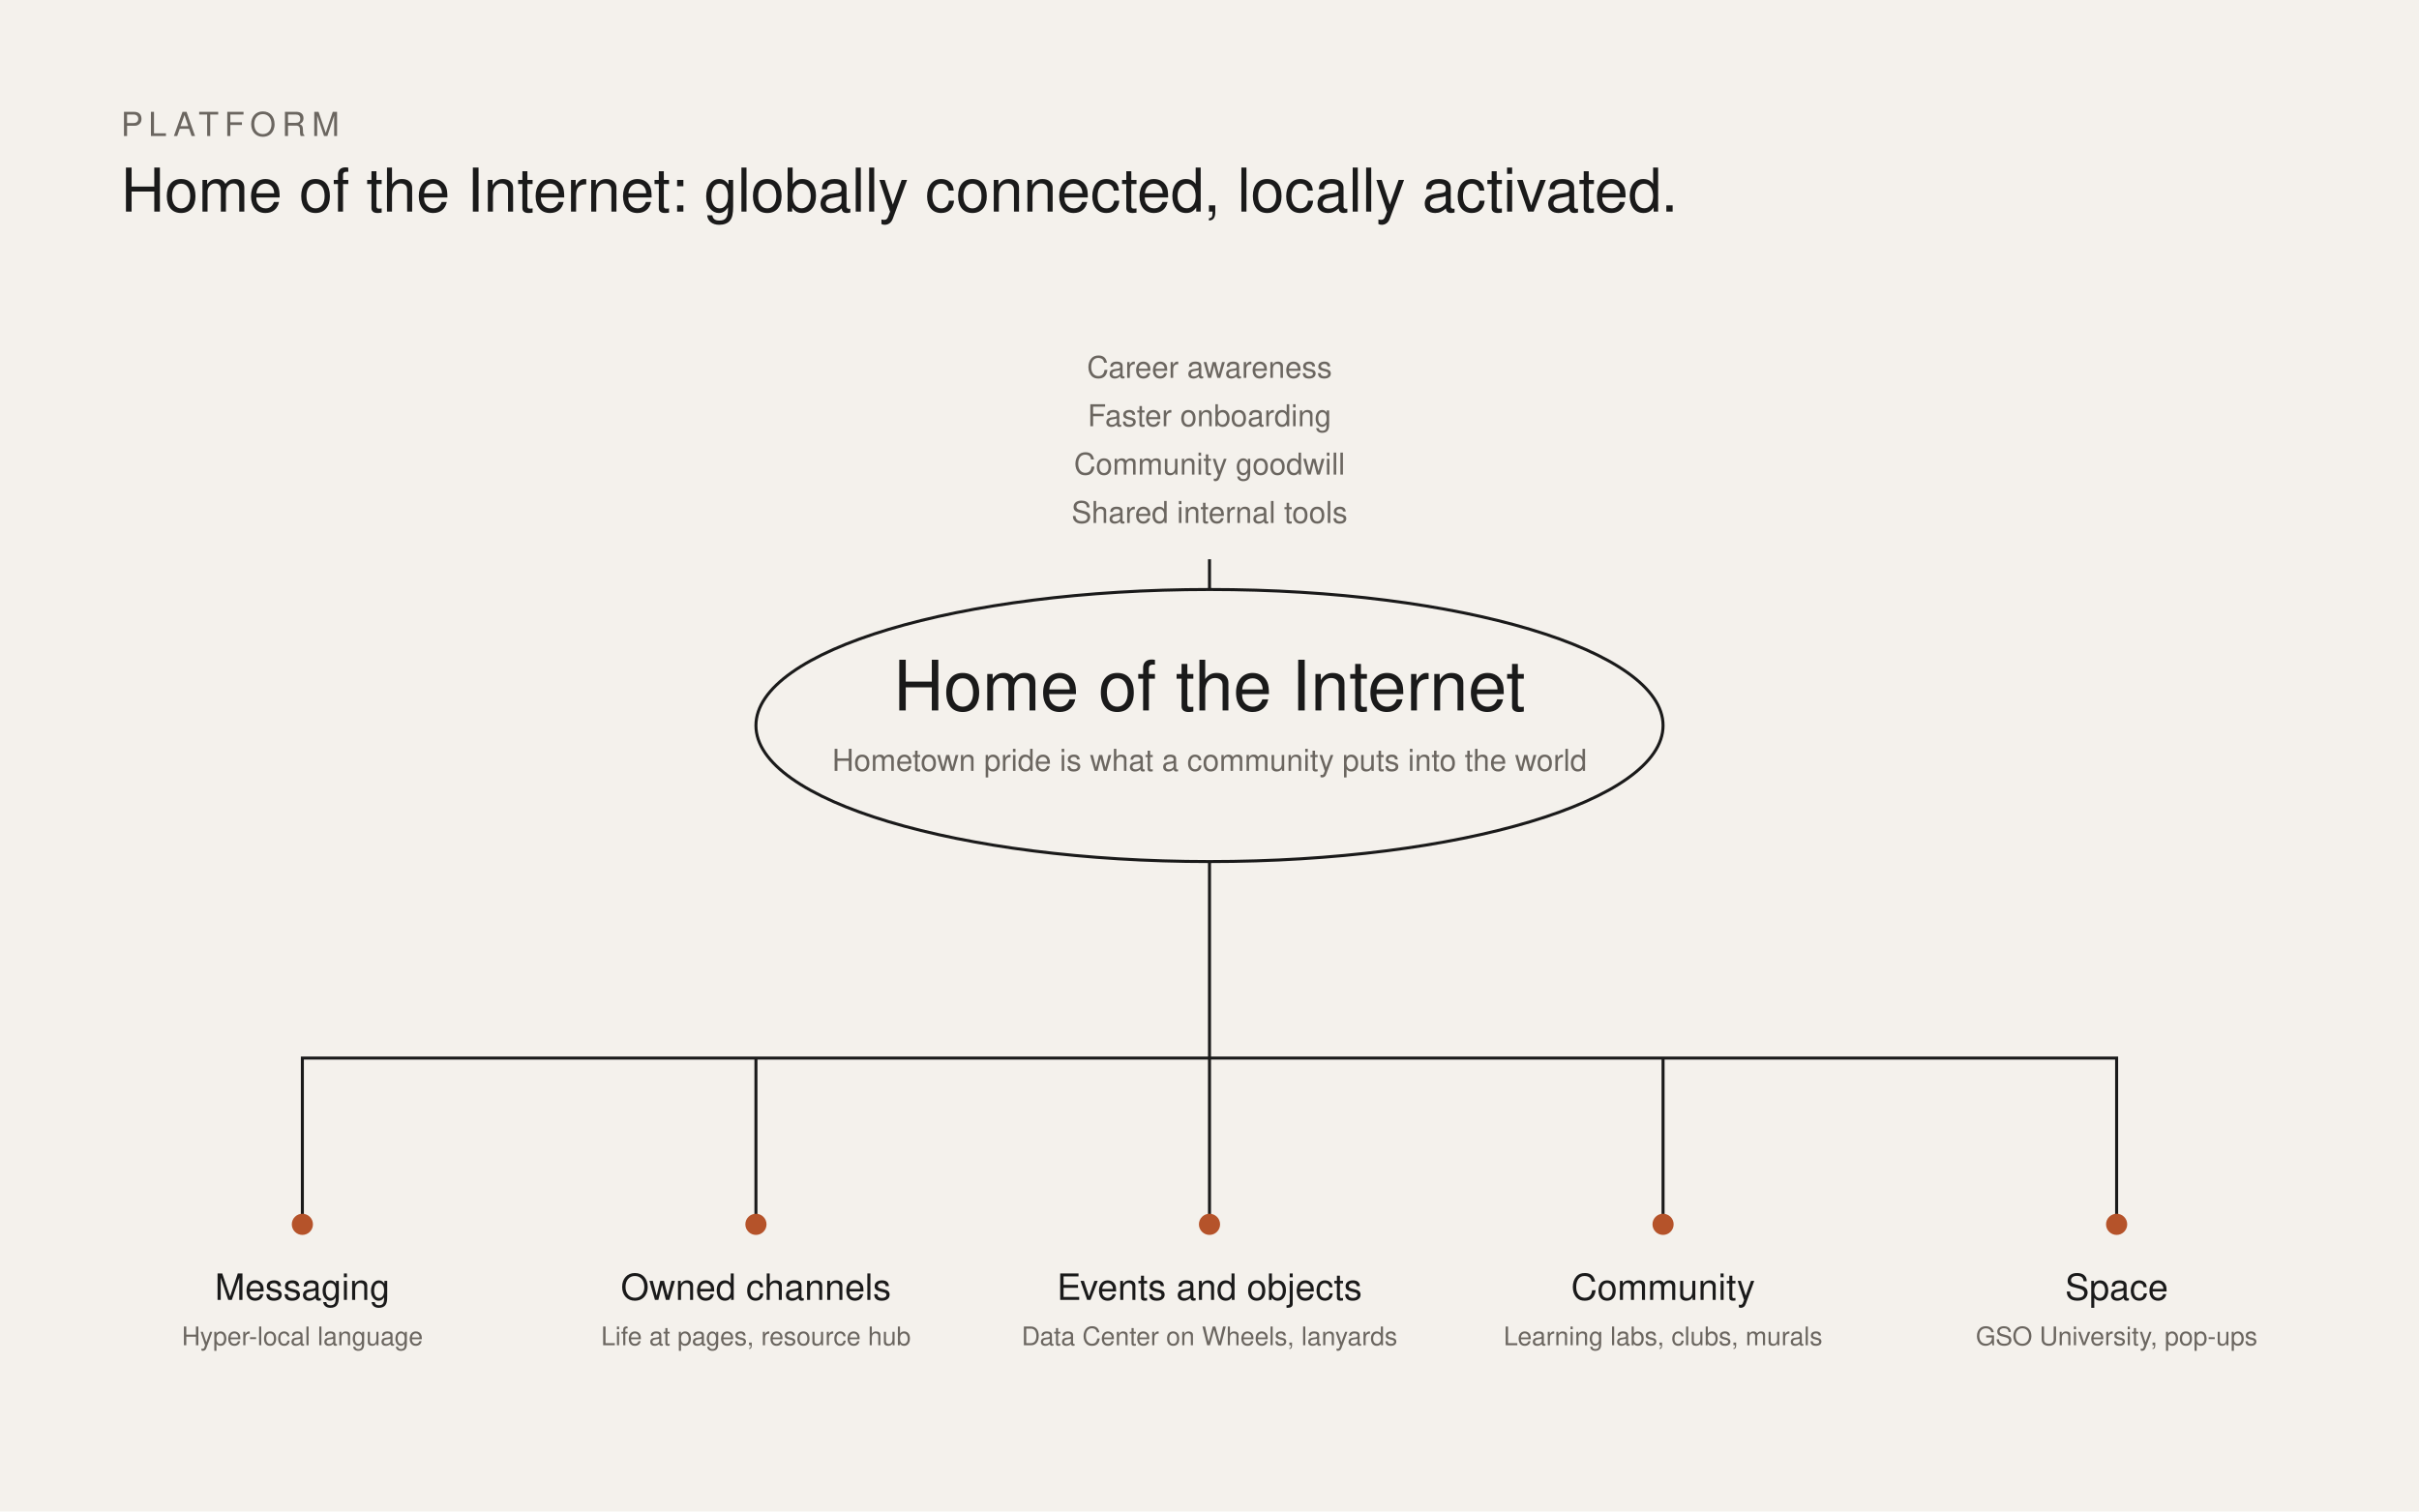
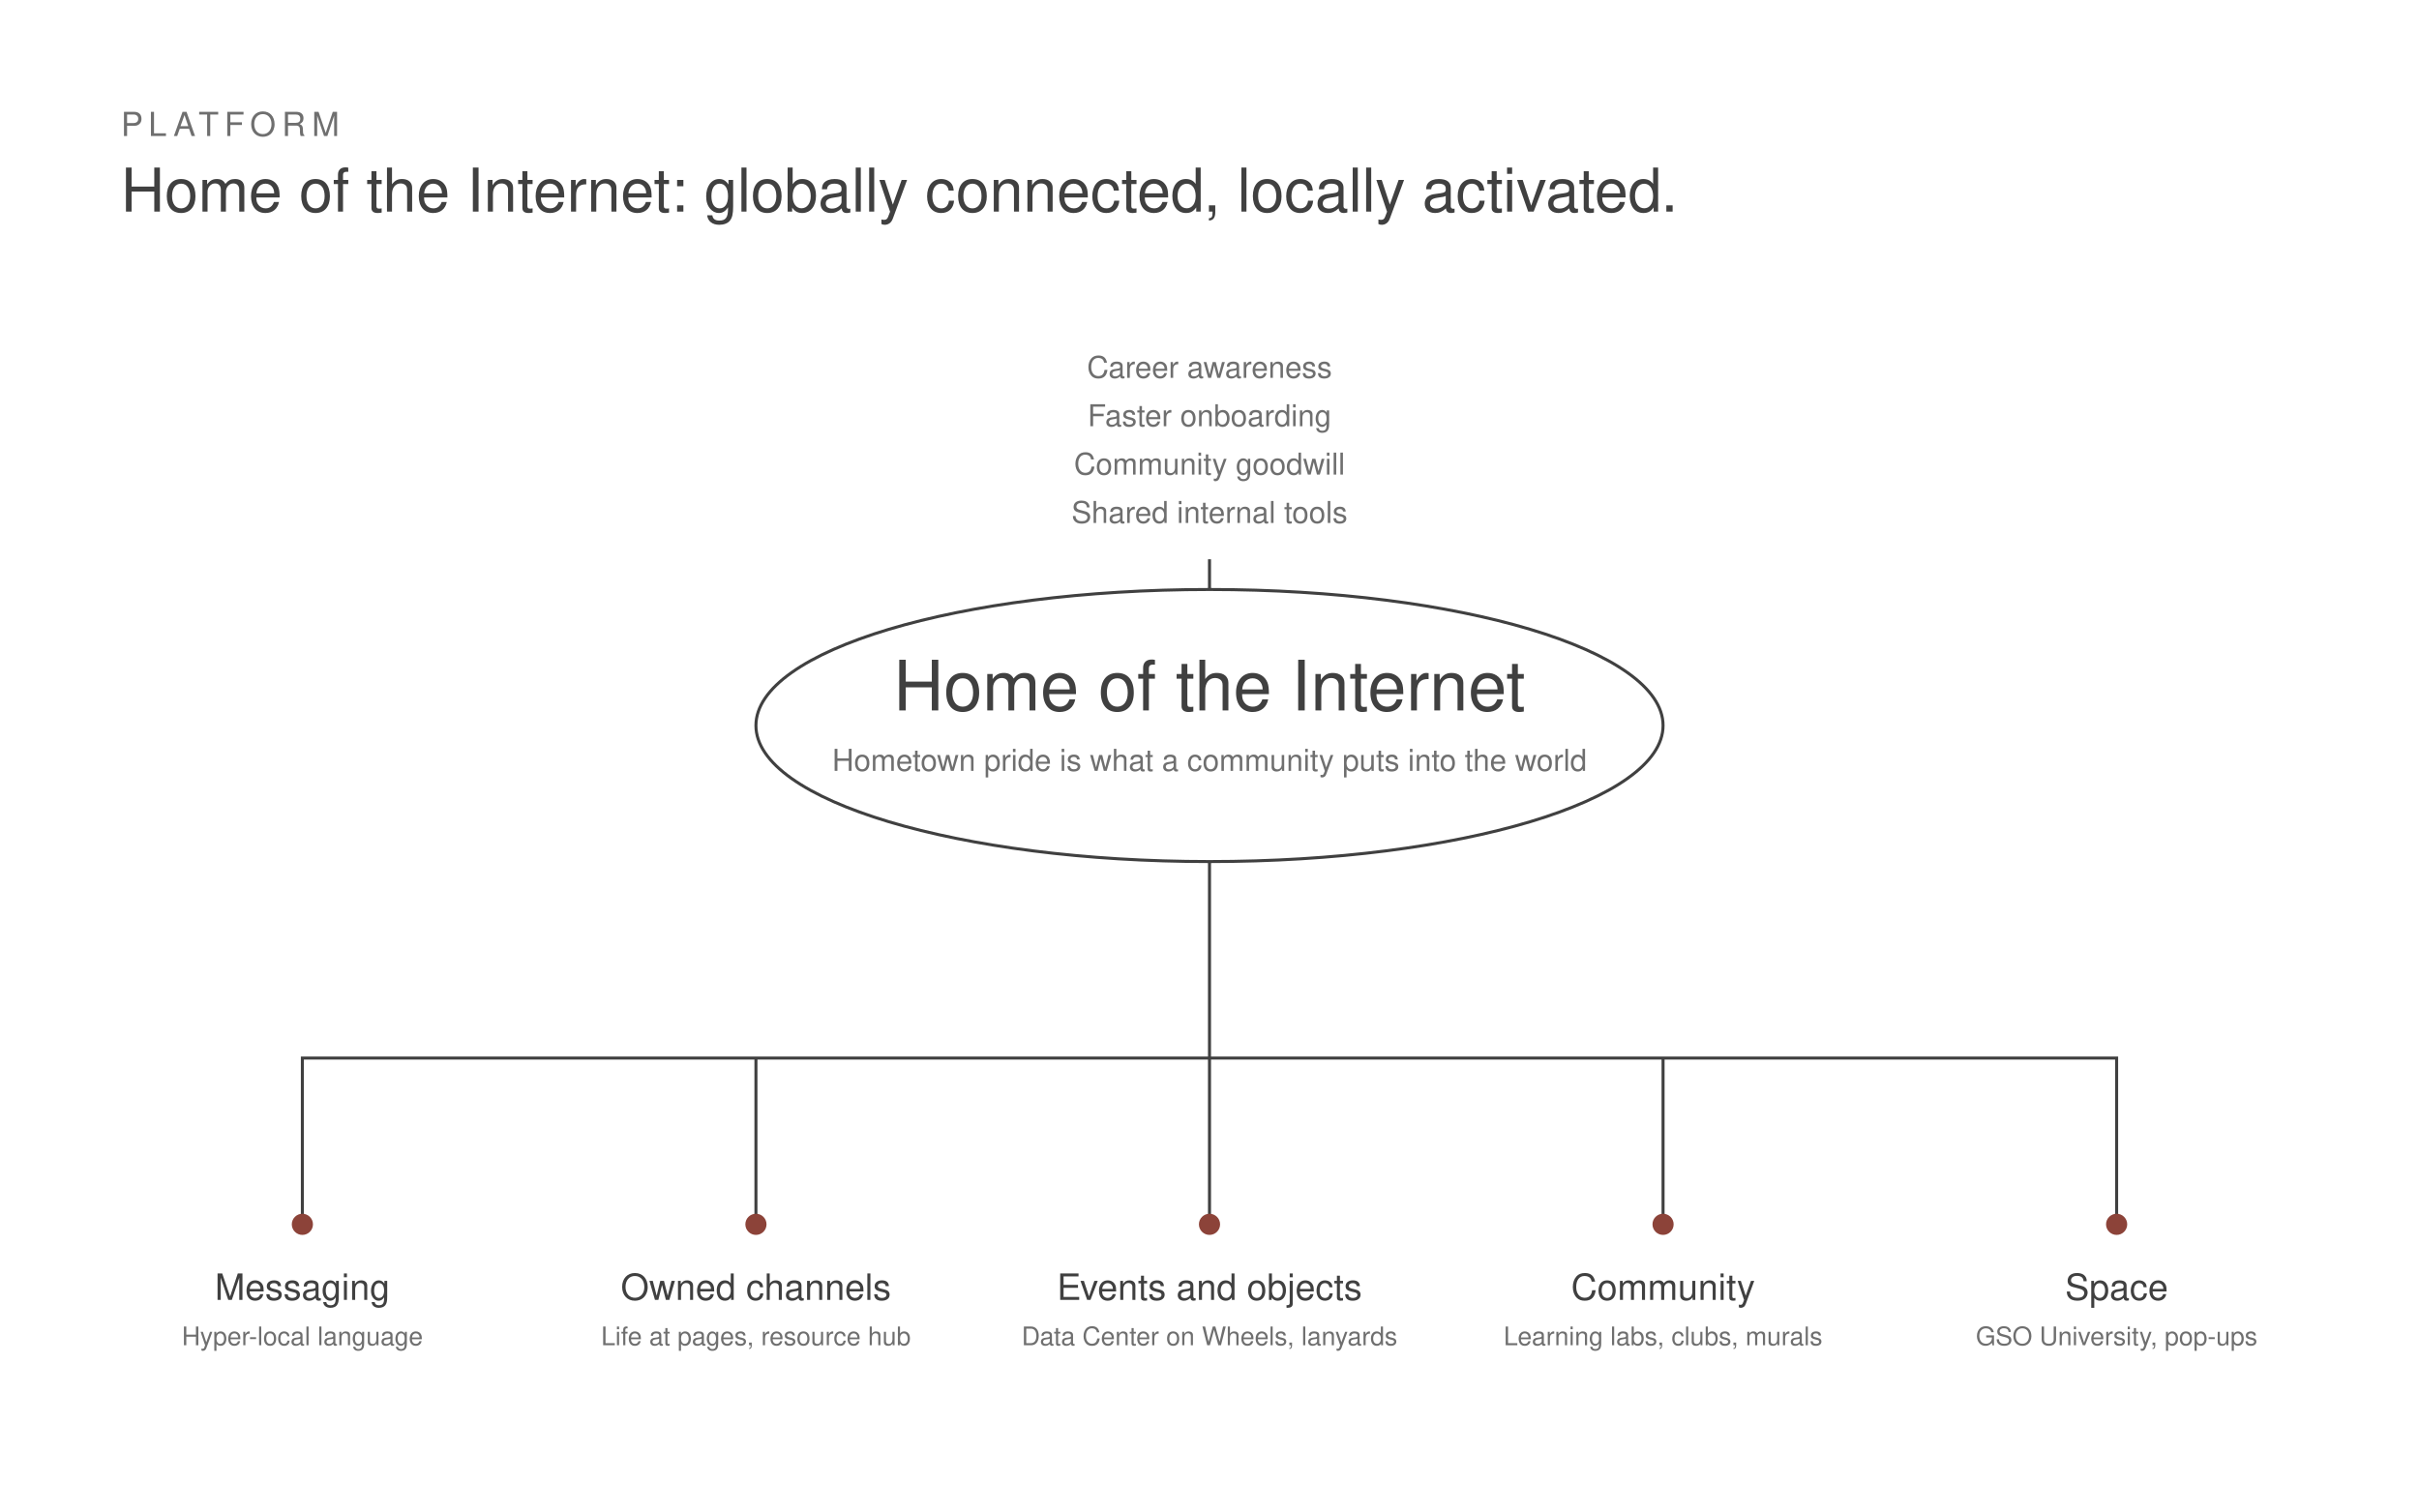
<svg xmlns="http://www.w3.org/2000/svg" viewBox="0 0 1600 1000" width="1600" height="1000" role="img" aria-labelledby="t">
-   <rect width="1600" height="1000" fill="#f4f1ec" />
-   <g font-family="Helvetica Neue, Helvetica, Arial, sans-serif" fill="#1a1a1a">
-     <text x="80" y="90" font-size="22" letter-spacing="4" fill="#6b6660">PLATFORM</text>
+   <g font-family="Helvetica Neue, Helvetica, Arial, sans-serif" fill="#404040">
+     <text x="80" y="90" font-size="22" letter-spacing="4" fill="#6f6f6f">PLATFORM</text>
    <text x="80" y="140" font-size="40">Home of the Internet: globally connected, locally activated.</text>
    <g text-anchor="middle">
      <text x="800" y="470" font-size="46">Home of the Internet</text>
-       <text x="800" y="510" font-size="20" fill="#6b6660">Hometown pride is what a community puts into the world</text>
+       <text x="800" y="510" font-size="20" fill="#6f6f6f">Hometown pride is what a community puts into the world</text>
    </g>
    <g font-size="24" text-anchor="middle">
      <text x="200" y="860">Messaging</text>
-       <text x="200" y="890" font-size="17" fill="#6b6660">Hyper-local language</text>
+       <text x="200" y="890" font-size="17" fill="#6f6f6f">Hyper-local language</text>
      <text x="500" y="860">Owned channels</text>
-       <text x="500" y="890" font-size="17" fill="#6b6660">Life at pages, resource hub</text>
+       <text x="500" y="890" font-size="17" fill="#6f6f6f">Life at pages, resource hub</text>
      <text x="800" y="860">Events and objects</text>
-       <text x="800" y="890" font-size="17" fill="#6b6660">Data Center on Wheels, lanyards</text>
+       <text x="800" y="890" font-size="17" fill="#6f6f6f">Data Center on Wheels, lanyards</text>
      <text x="1100" y="860">Community</text>
-       <text x="1100" y="890" font-size="17" fill="#6b6660">Learning labs, clubs, murals</text>
+       <text x="1100" y="890" font-size="17" fill="#6f6f6f">Learning labs, clubs, murals</text>
      <text x="1400" y="860">Space</text>
-       <text x="1400" y="890" font-size="17" fill="#6b6660">GSO University, pop-ups</text>
+       <text x="1400" y="890" font-size="17" fill="#6f6f6f">GSO University, pop-ups</text>
    </g>
-     <g font-size="20" fill="#6b6660" text-anchor="middle">
+     <g font-size="20" fill="#6f6f6f" text-anchor="middle">
      <text x="800" y="250">Career awareness</text>
      <text x="800" y="282">Faster onboarding</text>
      <text x="800" y="314">Community goodwill</text>
      <text x="800" y="346">Shared internal tools</text>
    </g>
  </g>
-   <g stroke="#1a1a1a" stroke-width="2" fill="none">
+   <g stroke="#404040" stroke-width="2" fill="none">
    <ellipse cx="800" cy="480" rx="300" ry="90" />
    <line x1="800" y1="370" x2="800" y2="390" />
    <path d="M800 570 L800 700 M800 700 L200 700 L200 810 M800 700 L500 700 L500 810 M800 700 L800 810 M800 700 L1100 700 L1100 810 M800 700 L1400 700 L1400 810" />
  </g>
-   <g fill="#b5532a">
+   <g fill="#8c4339">
    <circle cx="200" cy="810" r="7" />
    <circle cx="500" cy="810" r="7" />
    <circle cx="800" cy="810" r="7" />
    <circle cx="1100" cy="810" r="7" />
    <circle cx="1400" cy="810" r="7" />
  </g>
</svg>
